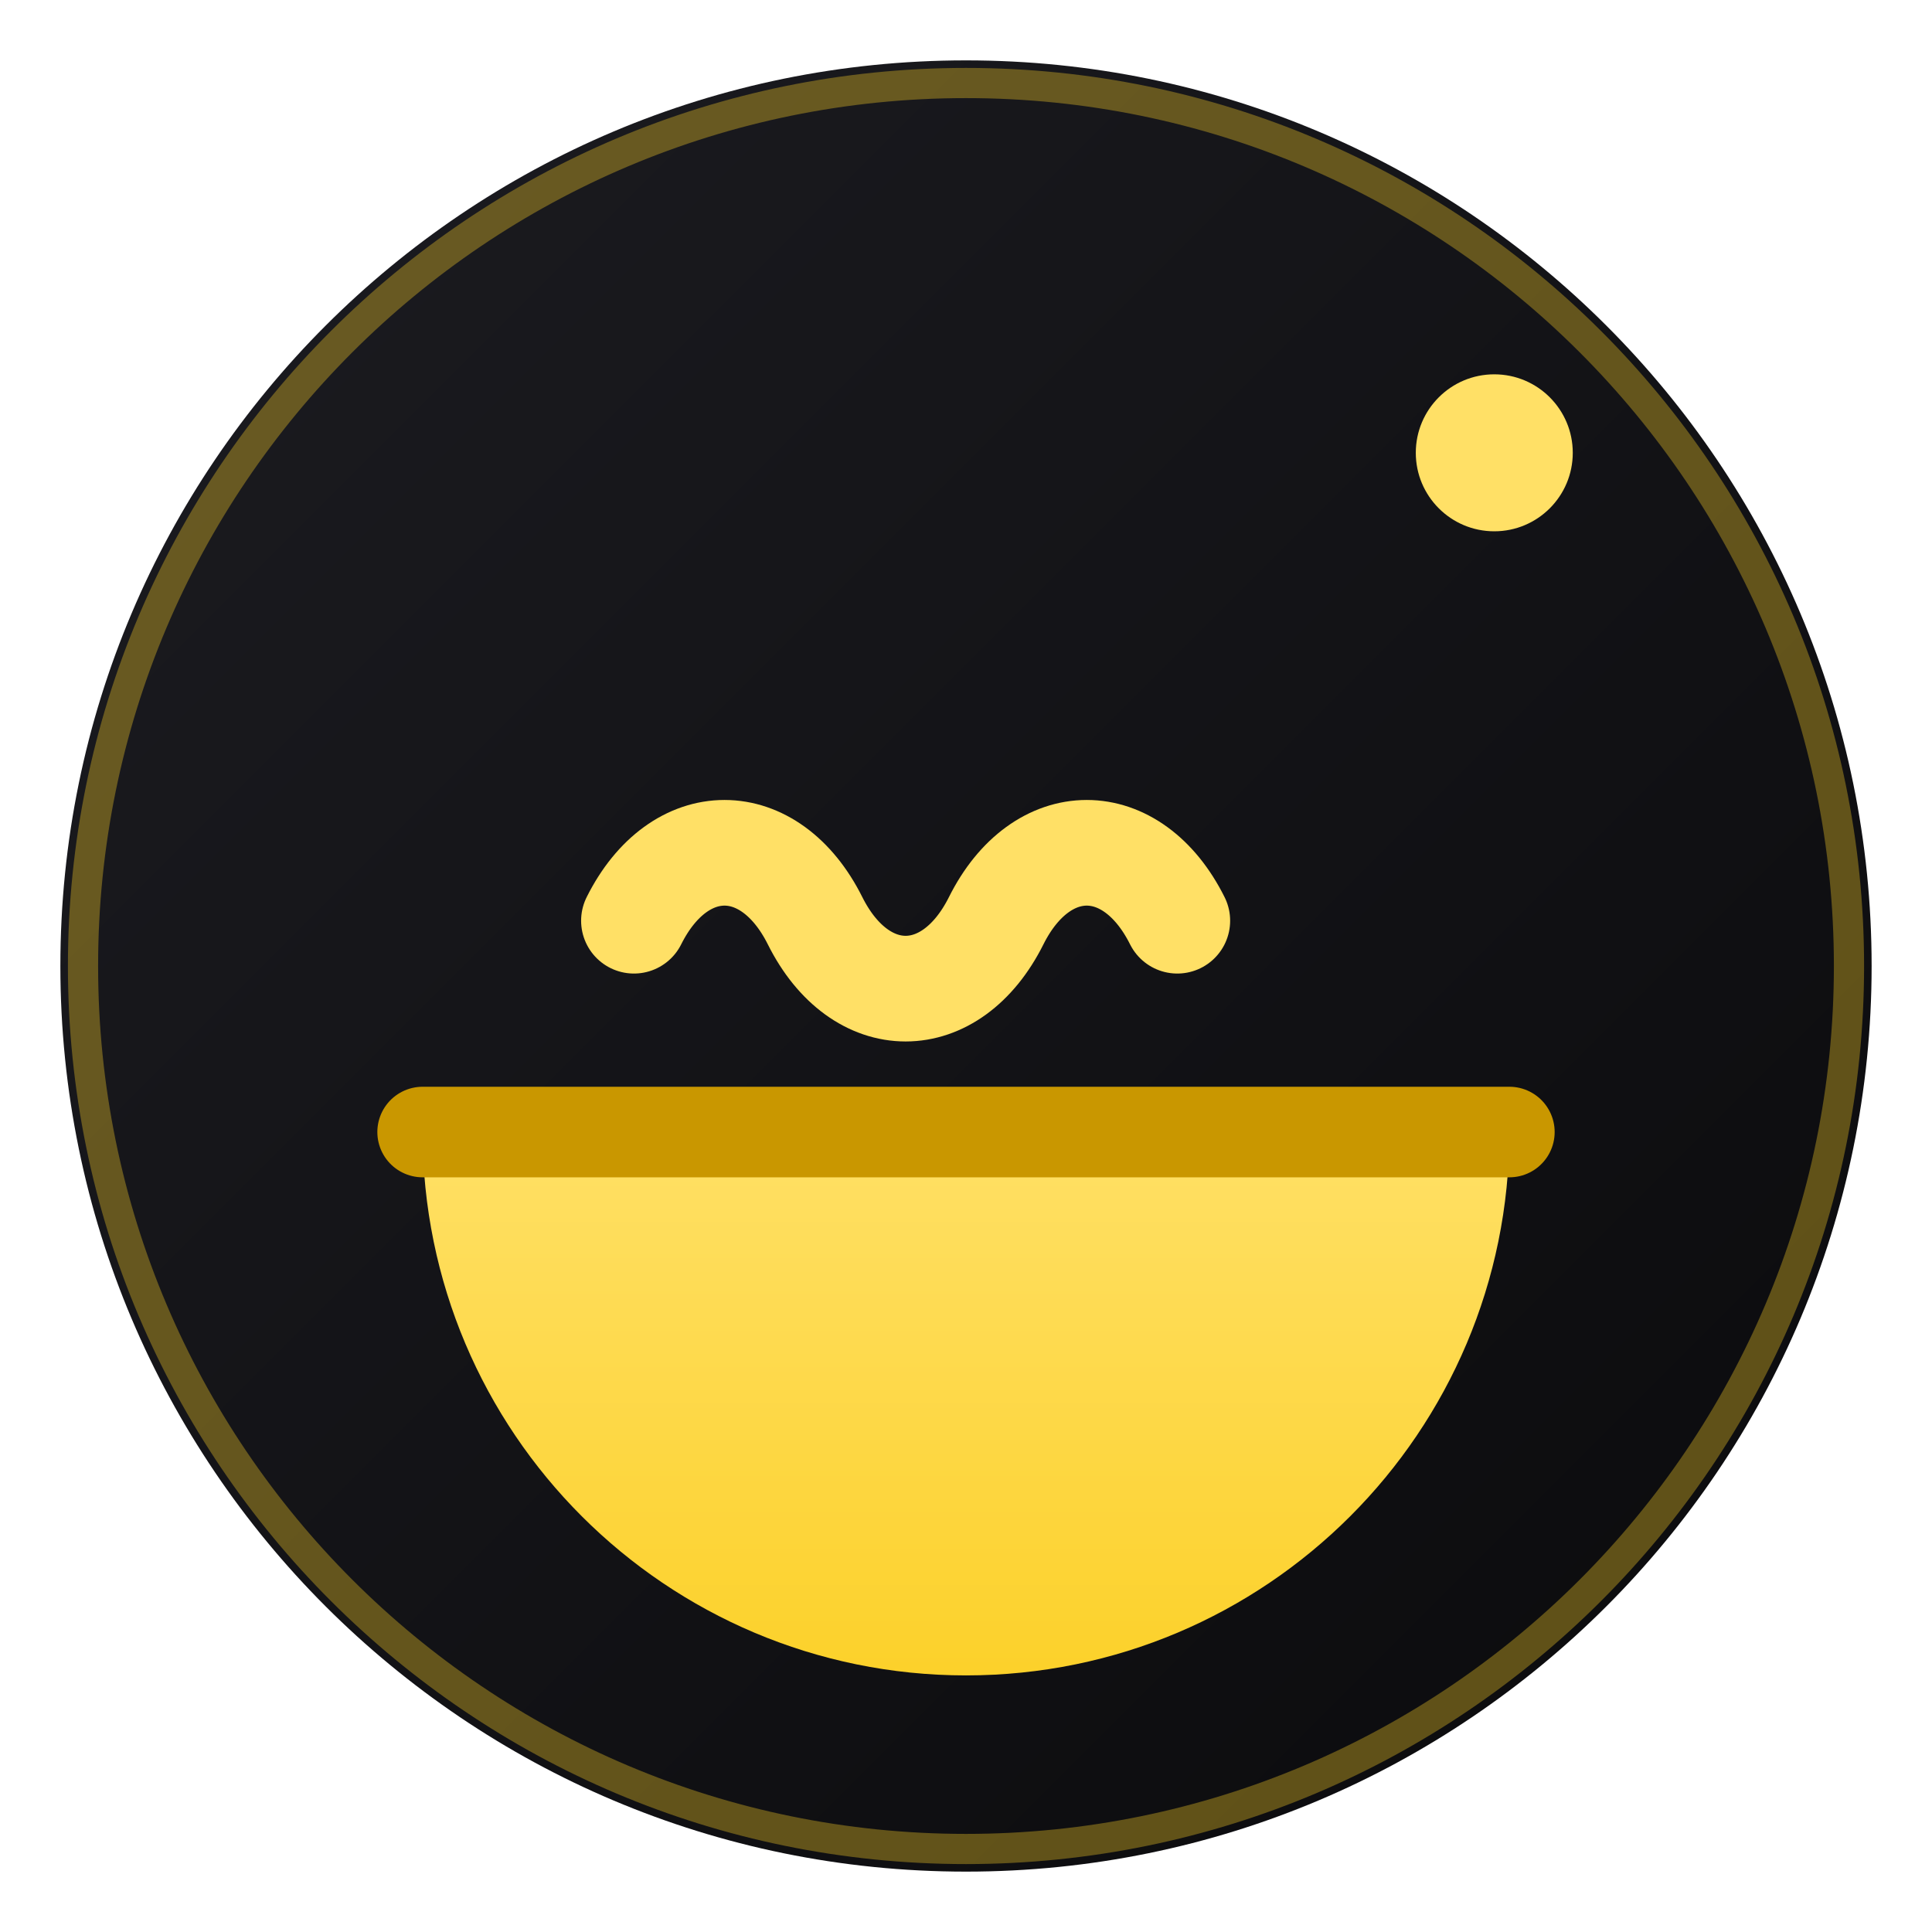
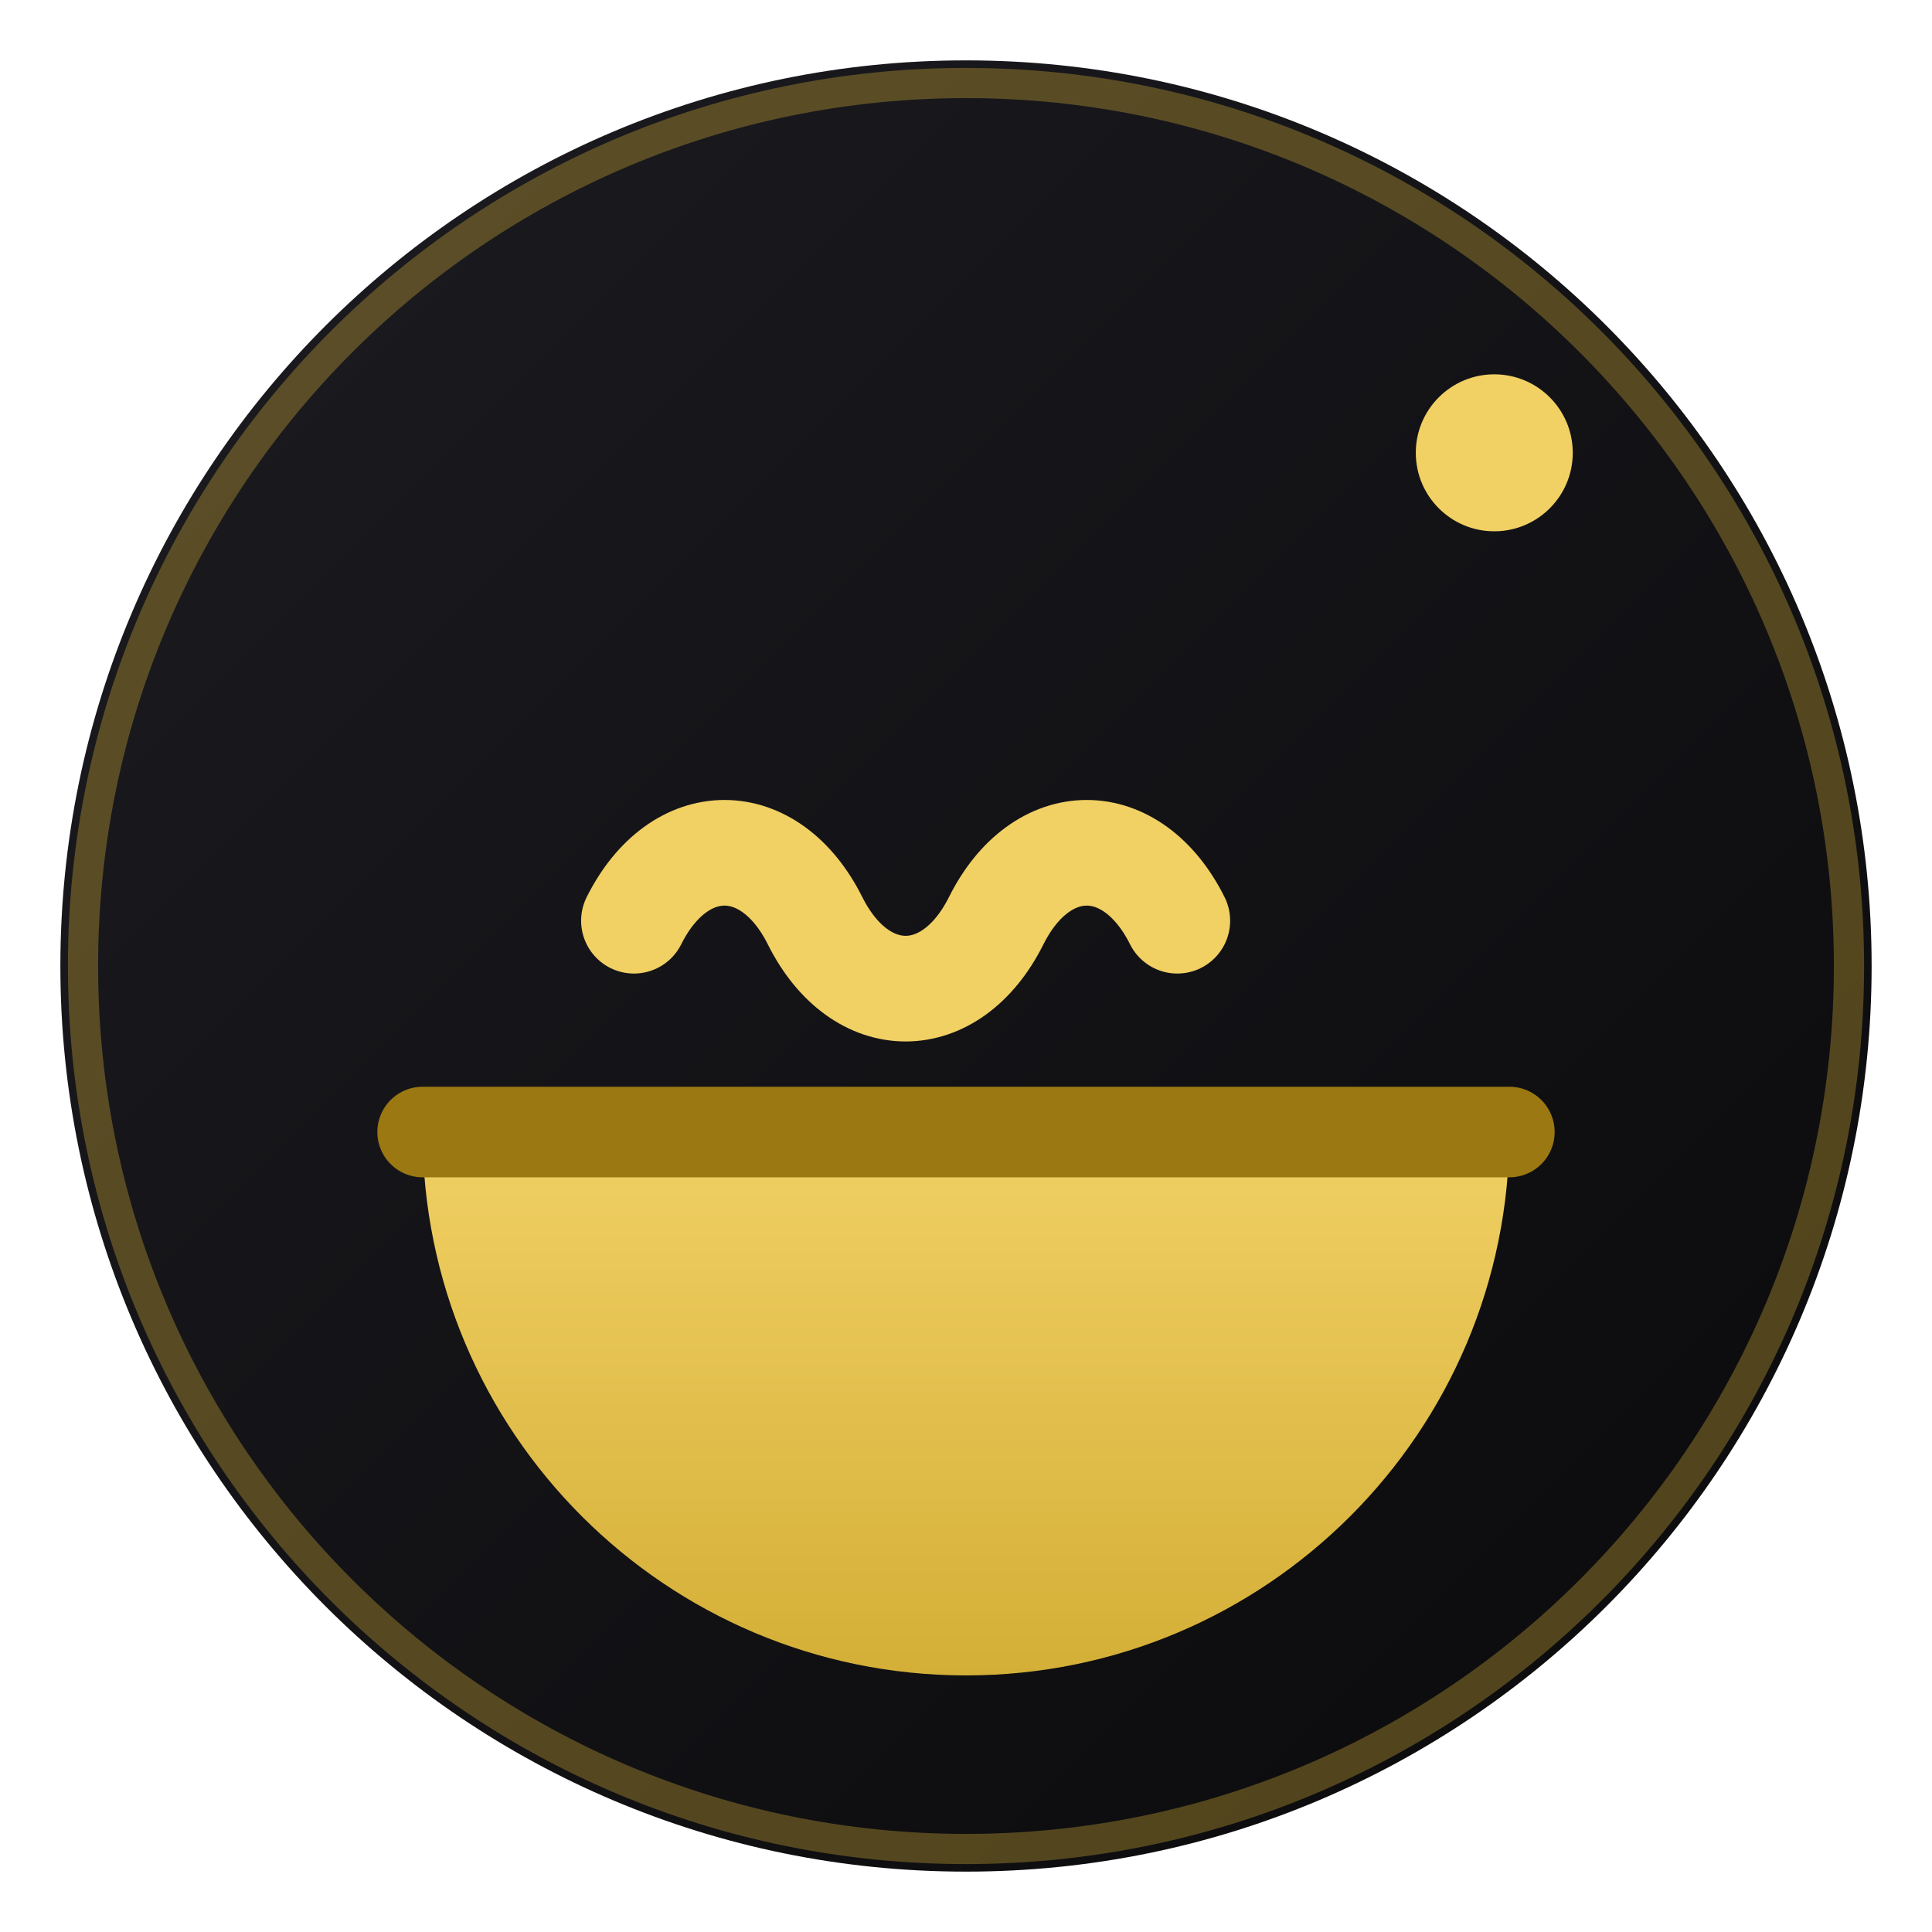
<svg xmlns="http://www.w3.org/2000/svg" viewBox="0 0 64 64" width="64" height="64" role="img" aria-label="Saveurs d'Agojiés">
  <defs>
    <linearGradient id="bg" x1="0" y1="0" x2="1" y2="1">
      <stop offset="0" stop-color="#1c1c21" />
      <stop offset="1" stop-color="#0a0a0c" />
    </linearGradient>
    <linearGradient id="bowl" x1="0" y1="0" x2="0" y2="1">
-       <stop offset="0" stop-color="#ffe066" />
-       <stop offset="1" stop-color="#fcd12a" />
+       <stop offset="0" stop-color="#f1d064" />
+       <stop offset="1" stop-color="#d4af37" />
    </linearGradient>
  </defs>
  <circle cx="32" cy="32" r="30" fill="url(#bg)" />
-   <circle cx="32" cy="32" r="29.25" fill="none" stroke="#fcd12a" stroke-opacity="0.35" stroke-width="1" />
-   <path d="M21 30.5c1.5-3 4.5-3 6 0c1.5 3 4.5 3 6 0c1.5-3 4.5-3 6 0" fill="none" stroke="#ffe066" stroke-width="3.5" stroke-linecap="round" stroke-linejoin="round" />
+   <circle cx="32" cy="32" r="29.25" fill="none" stroke="#d4af37" stroke-opacity="0.35" stroke-width="1" />
+   <path d="M21 30.5c1.5-3 4.5-3 6 0c1.5 3 4.5 3 6 0c1.5-3 4.5-3 6 0" fill="none" stroke="#f1d064" stroke-width="3.5" stroke-linecap="round" stroke-linejoin="round" />
  <path d="M14 37.5a18 18 0 0 0 36 0z" fill="url(#bowl)" />
-   <path d="M14 37.5h36" fill="none" stroke="#c99700" stroke-width="3" stroke-linecap="round" />
-   <circle cx="49.5" cy="15" r="2.6" fill="#ffe066" />
+   <path d="M14 37.5h36" fill="none" stroke="#9b7812" stroke-width="3" stroke-linecap="round" />
+   <circle cx="49.5" cy="15" r="2.6" fill="#f1d064" />
</svg>
